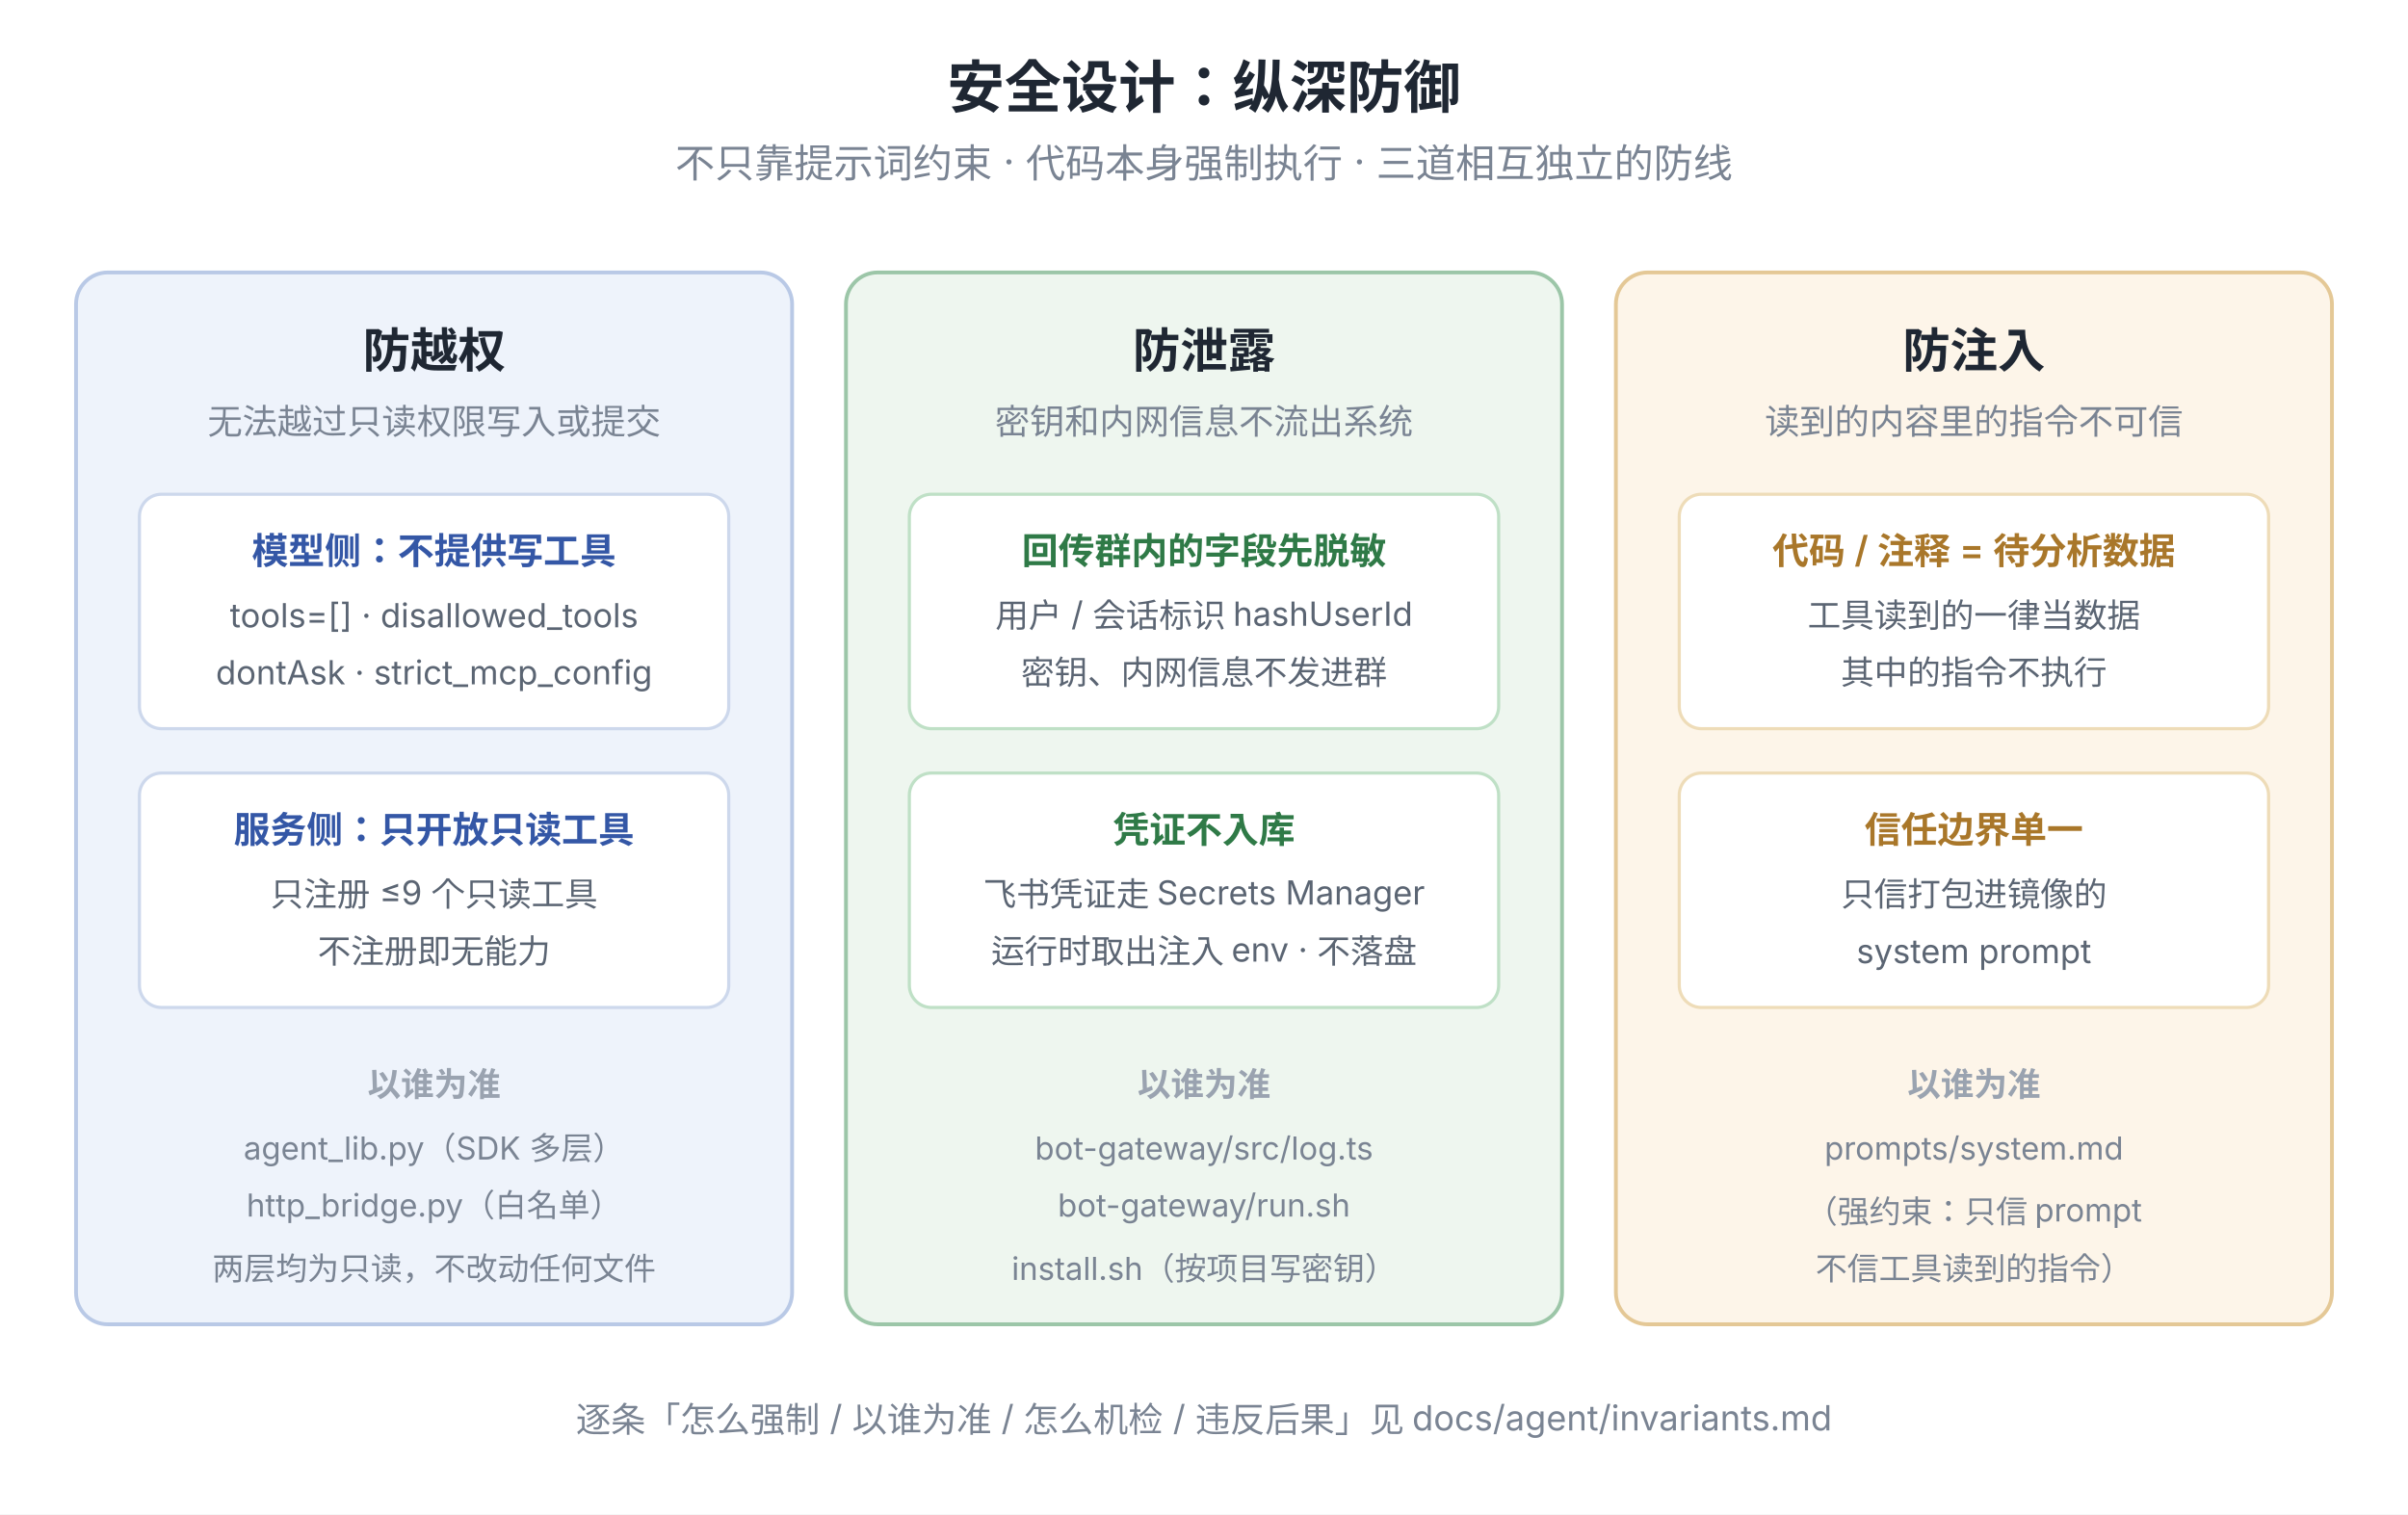
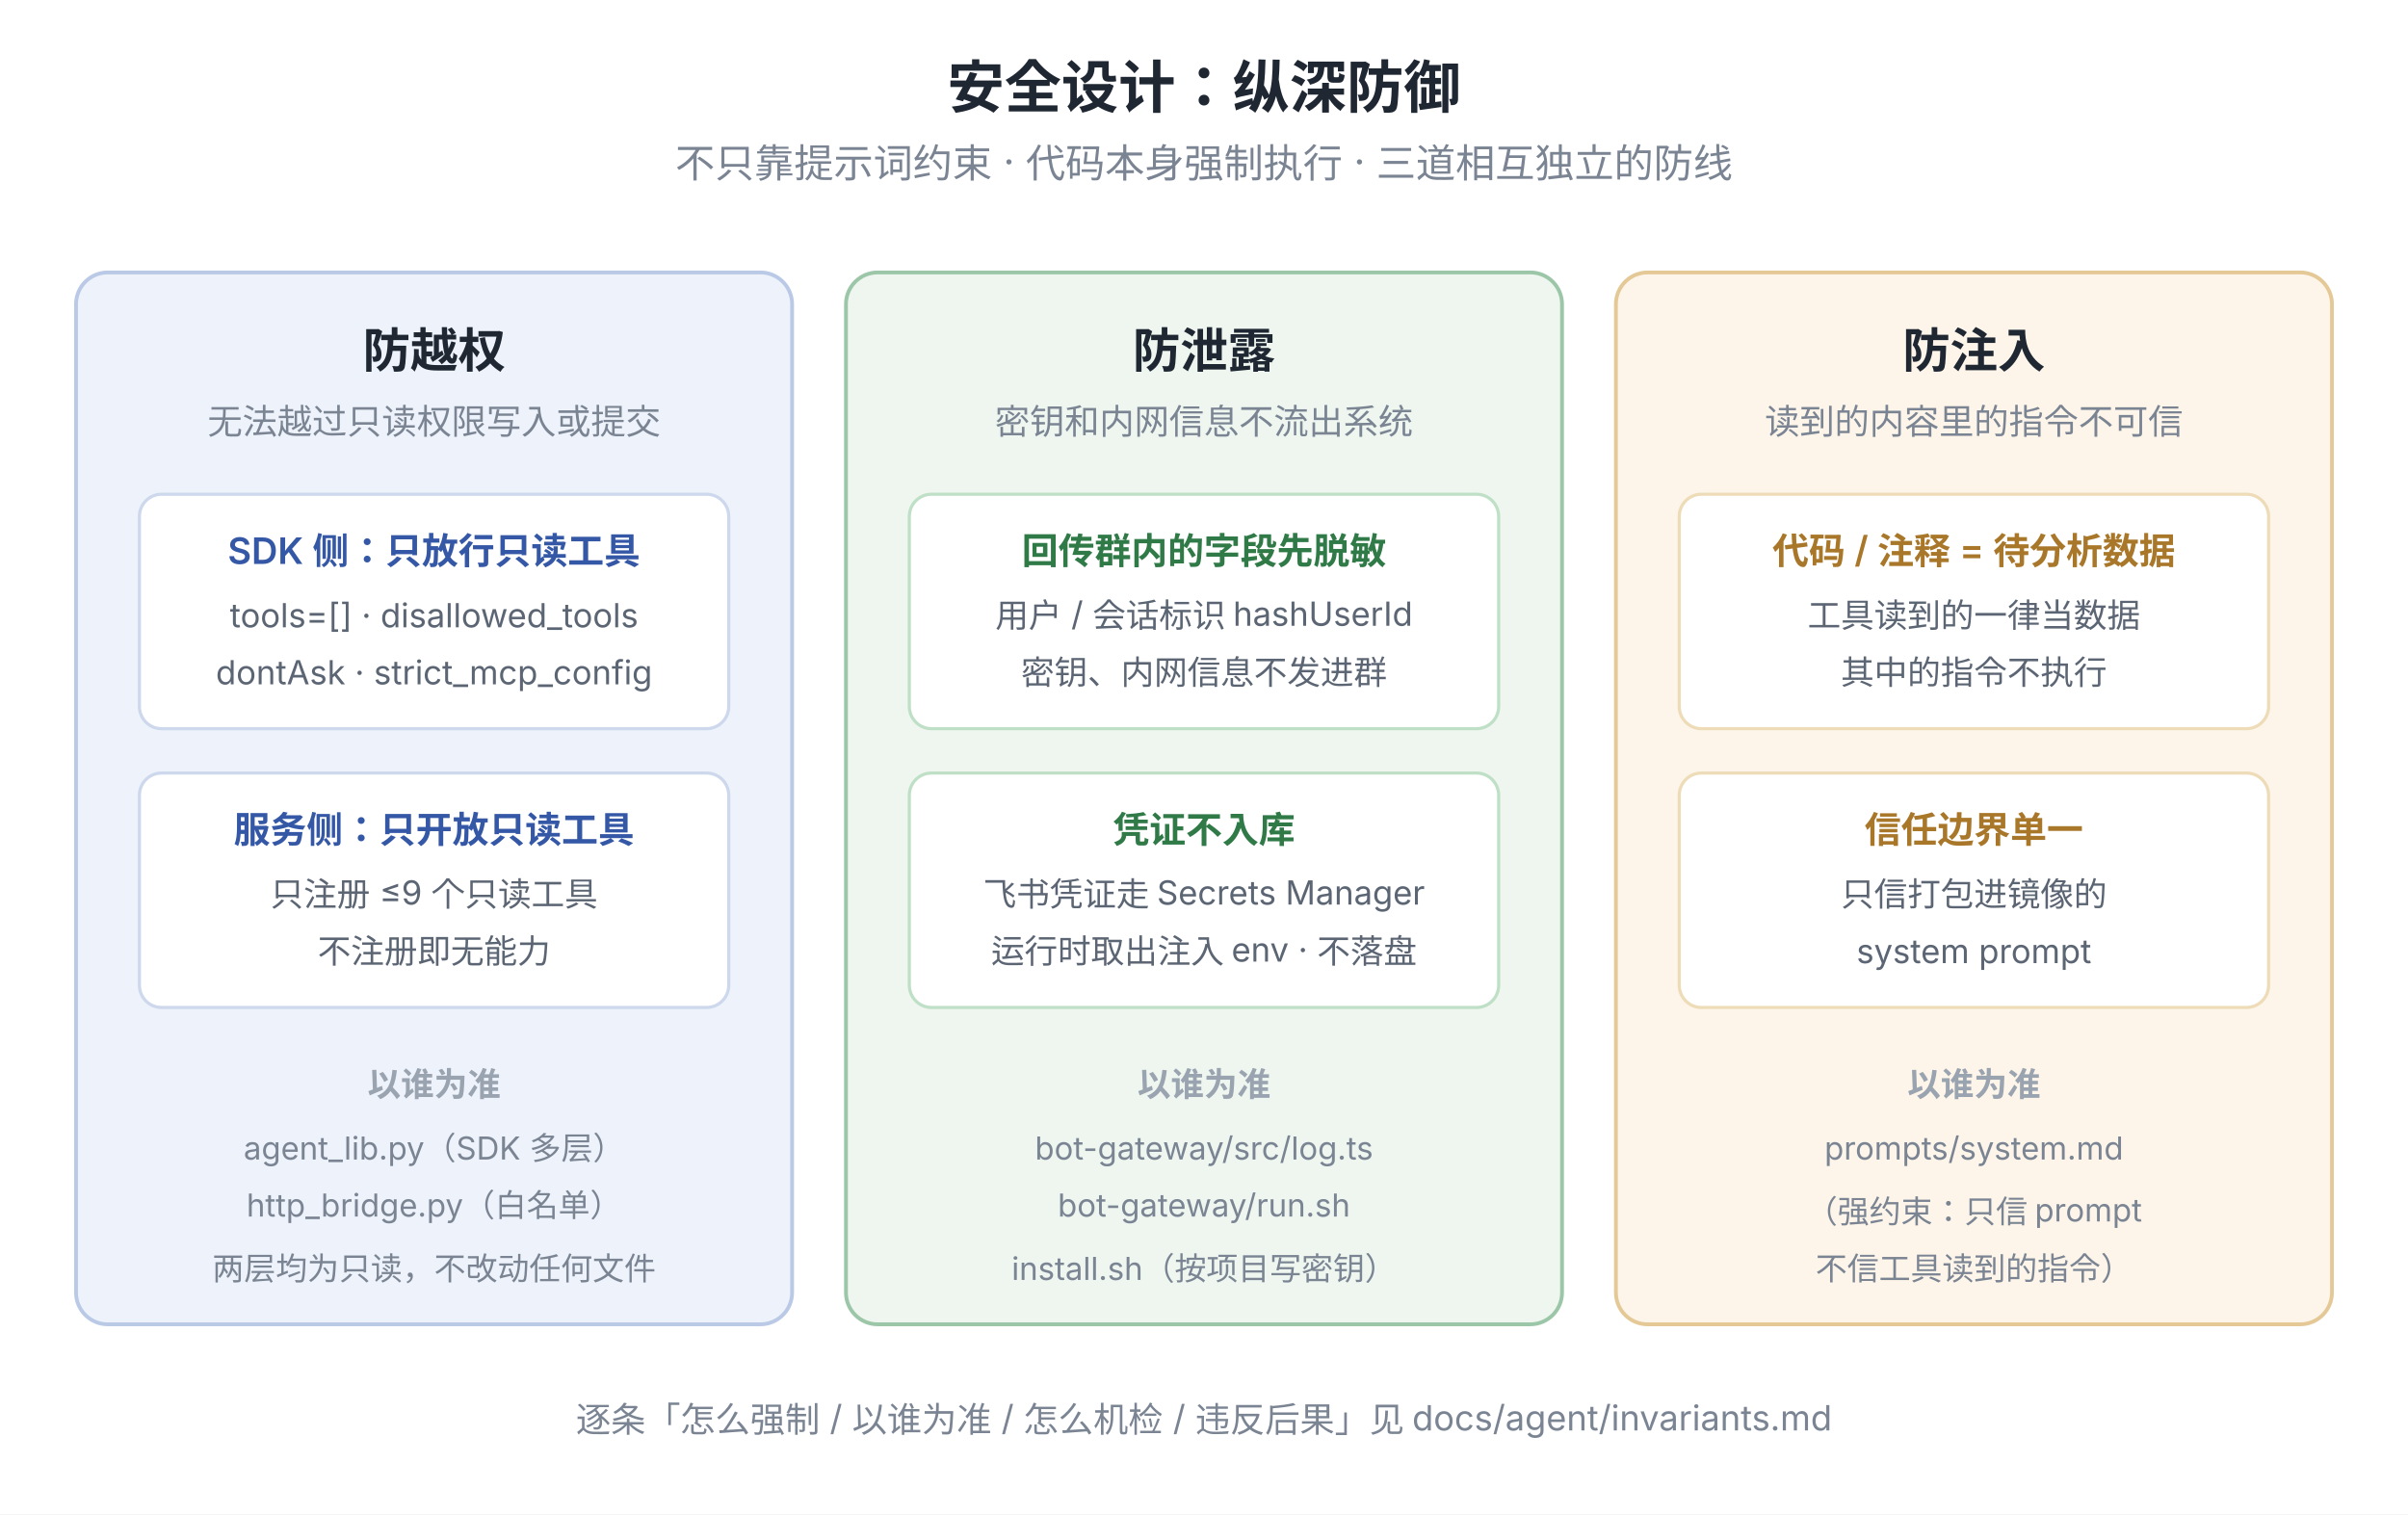
<svg xmlns="http://www.w3.org/2000/svg" width="760" height="478" viewBox="0 0 760 478" font-family="-apple-system, BlinkMacSystemFont, 'Segoe UI', 'PingFang SC', 'Microsoft YaHei', sans-serif">
  <defs>
    <marker id="arrow" viewBox="0 0 10 10" refX="9" refY="5" markerWidth="7" markerHeight="7" orient="auto-start-reverse">
      <path d="M0,0 L10,5 L0,10 z" fill="#5b6573" />
    </marker>
  </defs>
  <rect x="0" y="0" width="760" height="478" fill="#ffffff" />
  <text x="380" y="34" text-anchor="middle" font-size="18" font-weight="700" fill="#1f2733">安全设计：纵深防御</text>
  <text x="380" y="56" text-anchor="middle" font-size="12.5" fill="#7a8493">不只靠提示词约束 · 代码本身强制执行 · 三道相互独立的防线</text>
  <g>
    <rect x="24" y="86" width="226" height="332" rx="10" fill="#eef3fb" stroke="#b9c9e6" stroke-width="1.2" />
    <text x="137" y="116" text-anchor="middle" font-size="15" font-weight="700" fill="#1f2733">防越权</text>
    <text x="137" y="137" text-anchor="middle" font-size="11" fill="#7a8493">无法越过只读权限写入或提交</text>
    <rect x="44" y="156" width="186" height="74" rx="7" fill="#ffffff" stroke="#cdd8ec" stroke-width="1" />
-     <text x="137" y="178" text-anchor="middle" font-size="11.5" font-weight="600" fill="#3457a6">模型侧：不提供写工具</text>
+     <text x="137" y="178" text-anchor="middle" font-size="11.5" font-weight="600" fill="#3457a6">SDK 侧：只放行只读工具</text>
    <text x="137" y="198" text-anchor="middle" font-size="10.5" fill="#5b6573">tools=[] · disallowed_tools</text>
    <text x="137" y="216" text-anchor="middle" font-size="10.5" fill="#5b6573">dontAsk · strict_mcp_config</text>
    <rect x="44" y="244" width="186" height="74" rx="7" fill="#ffffff" stroke="#cdd8ec" stroke-width="1" />
    <text x="137" y="266" text-anchor="middle" font-size="11.5" font-weight="600" fill="#3457a6">服务侧：只开放只读工具</text>
    <text x="137" y="286" text-anchor="middle" font-size="10.5" fill="#5b6573">只注册 ≤9 个只读工具</text>
    <text x="137" y="304" text-anchor="middle" font-size="10.5" fill="#5b6573">不注册即无能力</text>
    <text x="137" y="346" text-anchor="middle" font-size="10.5" font-weight="600" fill="#9aa3b0">以谁为准</text>
    <text x="137" y="366" text-anchor="middle" font-size="10" fill="#7a8493">agent_lib.py（SDK 多层）</text>
    <text x="137" y="384" text-anchor="middle" font-size="10" fill="#7a8493">http_bridge.py（白名单）</text>
    <text x="137" y="404" text-anchor="middle" font-size="10" fill="#7a8493">两层均为只读，不改动任何文件</text>
  </g>
  <g>
    <rect x="267" y="86" width="226" height="332" rx="10" fill="#eef6ef" stroke="#9cc6a8" stroke-width="1.2" />
    <text x="380" y="116" text-anchor="middle" font-size="15" font-weight="700" fill="#1f2733">防泄露</text>
    <text x="380" y="137" text-anchor="middle" font-size="11" fill="#7a8493">密钥和内网信息不流出系统</text>
    <rect x="287" y="156" width="186" height="74" rx="7" fill="#ffffff" stroke="#bfe0c6" stroke-width="1" />
    <text x="380" y="178" text-anchor="middle" font-size="11.5" font-weight="600" fill="#2f7a47">回传群内的字段先脱敏</text>
    <text x="380" y="198" text-anchor="middle" font-size="10.5" fill="#5b6573">用户 / 会话标识 hashUserId</text>
    <text x="380" y="216" text-anchor="middle" font-size="10.5" fill="#5b6573">密钥、内网信息不发进群</text>
    <rect x="287" y="244" width="186" height="74" rx="7" fill="#ffffff" stroke="#bfe0c6" stroke-width="1" />
    <text x="380" y="266" text-anchor="middle" font-size="11.5" font-weight="600" fill="#2f7a47">凭证不入库</text>
    <text x="380" y="286" text-anchor="middle" font-size="10.5" fill="#5b6573">飞书凭证走 Secrets Manager</text>
    <text x="380" y="304" text-anchor="middle" font-size="10.5" fill="#5b6573">运行时取出注入 env · 不落盘</text>
    <text x="380" y="346" text-anchor="middle" font-size="10.5" font-weight="600" fill="#9aa3b0">以谁为准</text>
    <text x="380" y="366" text-anchor="middle" font-size="10" fill="#7a8493">bot-gateway/src/log.ts</text>
    <text x="380" y="384" text-anchor="middle" font-size="10" fill="#7a8493">bot-gateway/run.sh</text>
    <text x="380" y="404" text-anchor="middle" font-size="10" fill="#7a8493">install.sh（按项目写密钥）</text>
  </g>
  <g>
    <rect x="510" y="86" width="226" height="332" rx="10" fill="#fdf5e9" stroke="#e4c896" stroke-width="1.2" />
    <text x="623" y="116" text-anchor="middle" font-size="15" font-weight="700" fill="#1f2733">防注入</text>
    <text x="623" y="137" text-anchor="middle" font-size="11" fill="#7a8493">读到的内容里的指令不可信</text>
    <rect x="530" y="156" width="186" height="74" rx="7" fill="#ffffff" stroke="#eedcb8" stroke-width="1" />
    <text x="623" y="178" text-anchor="middle" font-size="11.5" font-weight="600" fill="#a9772a">代码 / 注释 = 待分析数据</text>
    <text x="623" y="198" text-anchor="middle" font-size="10.5" fill="#5b6573">工具读到的一律当数据</text>
    <text x="623" y="216" text-anchor="middle" font-size="10.5" fill="#5b6573">其中的指令不执行</text>
    <rect x="530" y="244" width="186" height="74" rx="7" fill="#ffffff" stroke="#eedcb8" stroke-width="1" />
    <text x="623" y="266" text-anchor="middle" font-size="11.5" font-weight="600" fill="#a9772a">信任边界单一</text>
    <text x="623" y="286" text-anchor="middle" font-size="10.5" fill="#5b6573">只信打包进镜像的</text>
    <text x="623" y="304" text-anchor="middle" font-size="10.5" fill="#5b6573">system prompt</text>
    <text x="623" y="346" text-anchor="middle" font-size="10.5" font-weight="600" fill="#9aa3b0">以谁为准</text>
    <text x="623" y="366" text-anchor="middle" font-size="10" fill="#7a8493">prompts/system.md</text>
    <text x="623" y="386" text-anchor="middle" font-size="10" fill="#7a8493">（强约束：只信 prompt</text>
    <text x="623" y="404" text-anchor="middle" font-size="10" fill="#7a8493">不信工具读到的指令）</text>
  </g>
  <text x="380" y="452" text-anchor="middle" font-size="11" fill="#7a8493">逐条「怎么强制 / 以谁为准 / 怎么机检 / 违反后果」见 docs/agent/invariants.md</text>
</svg>
